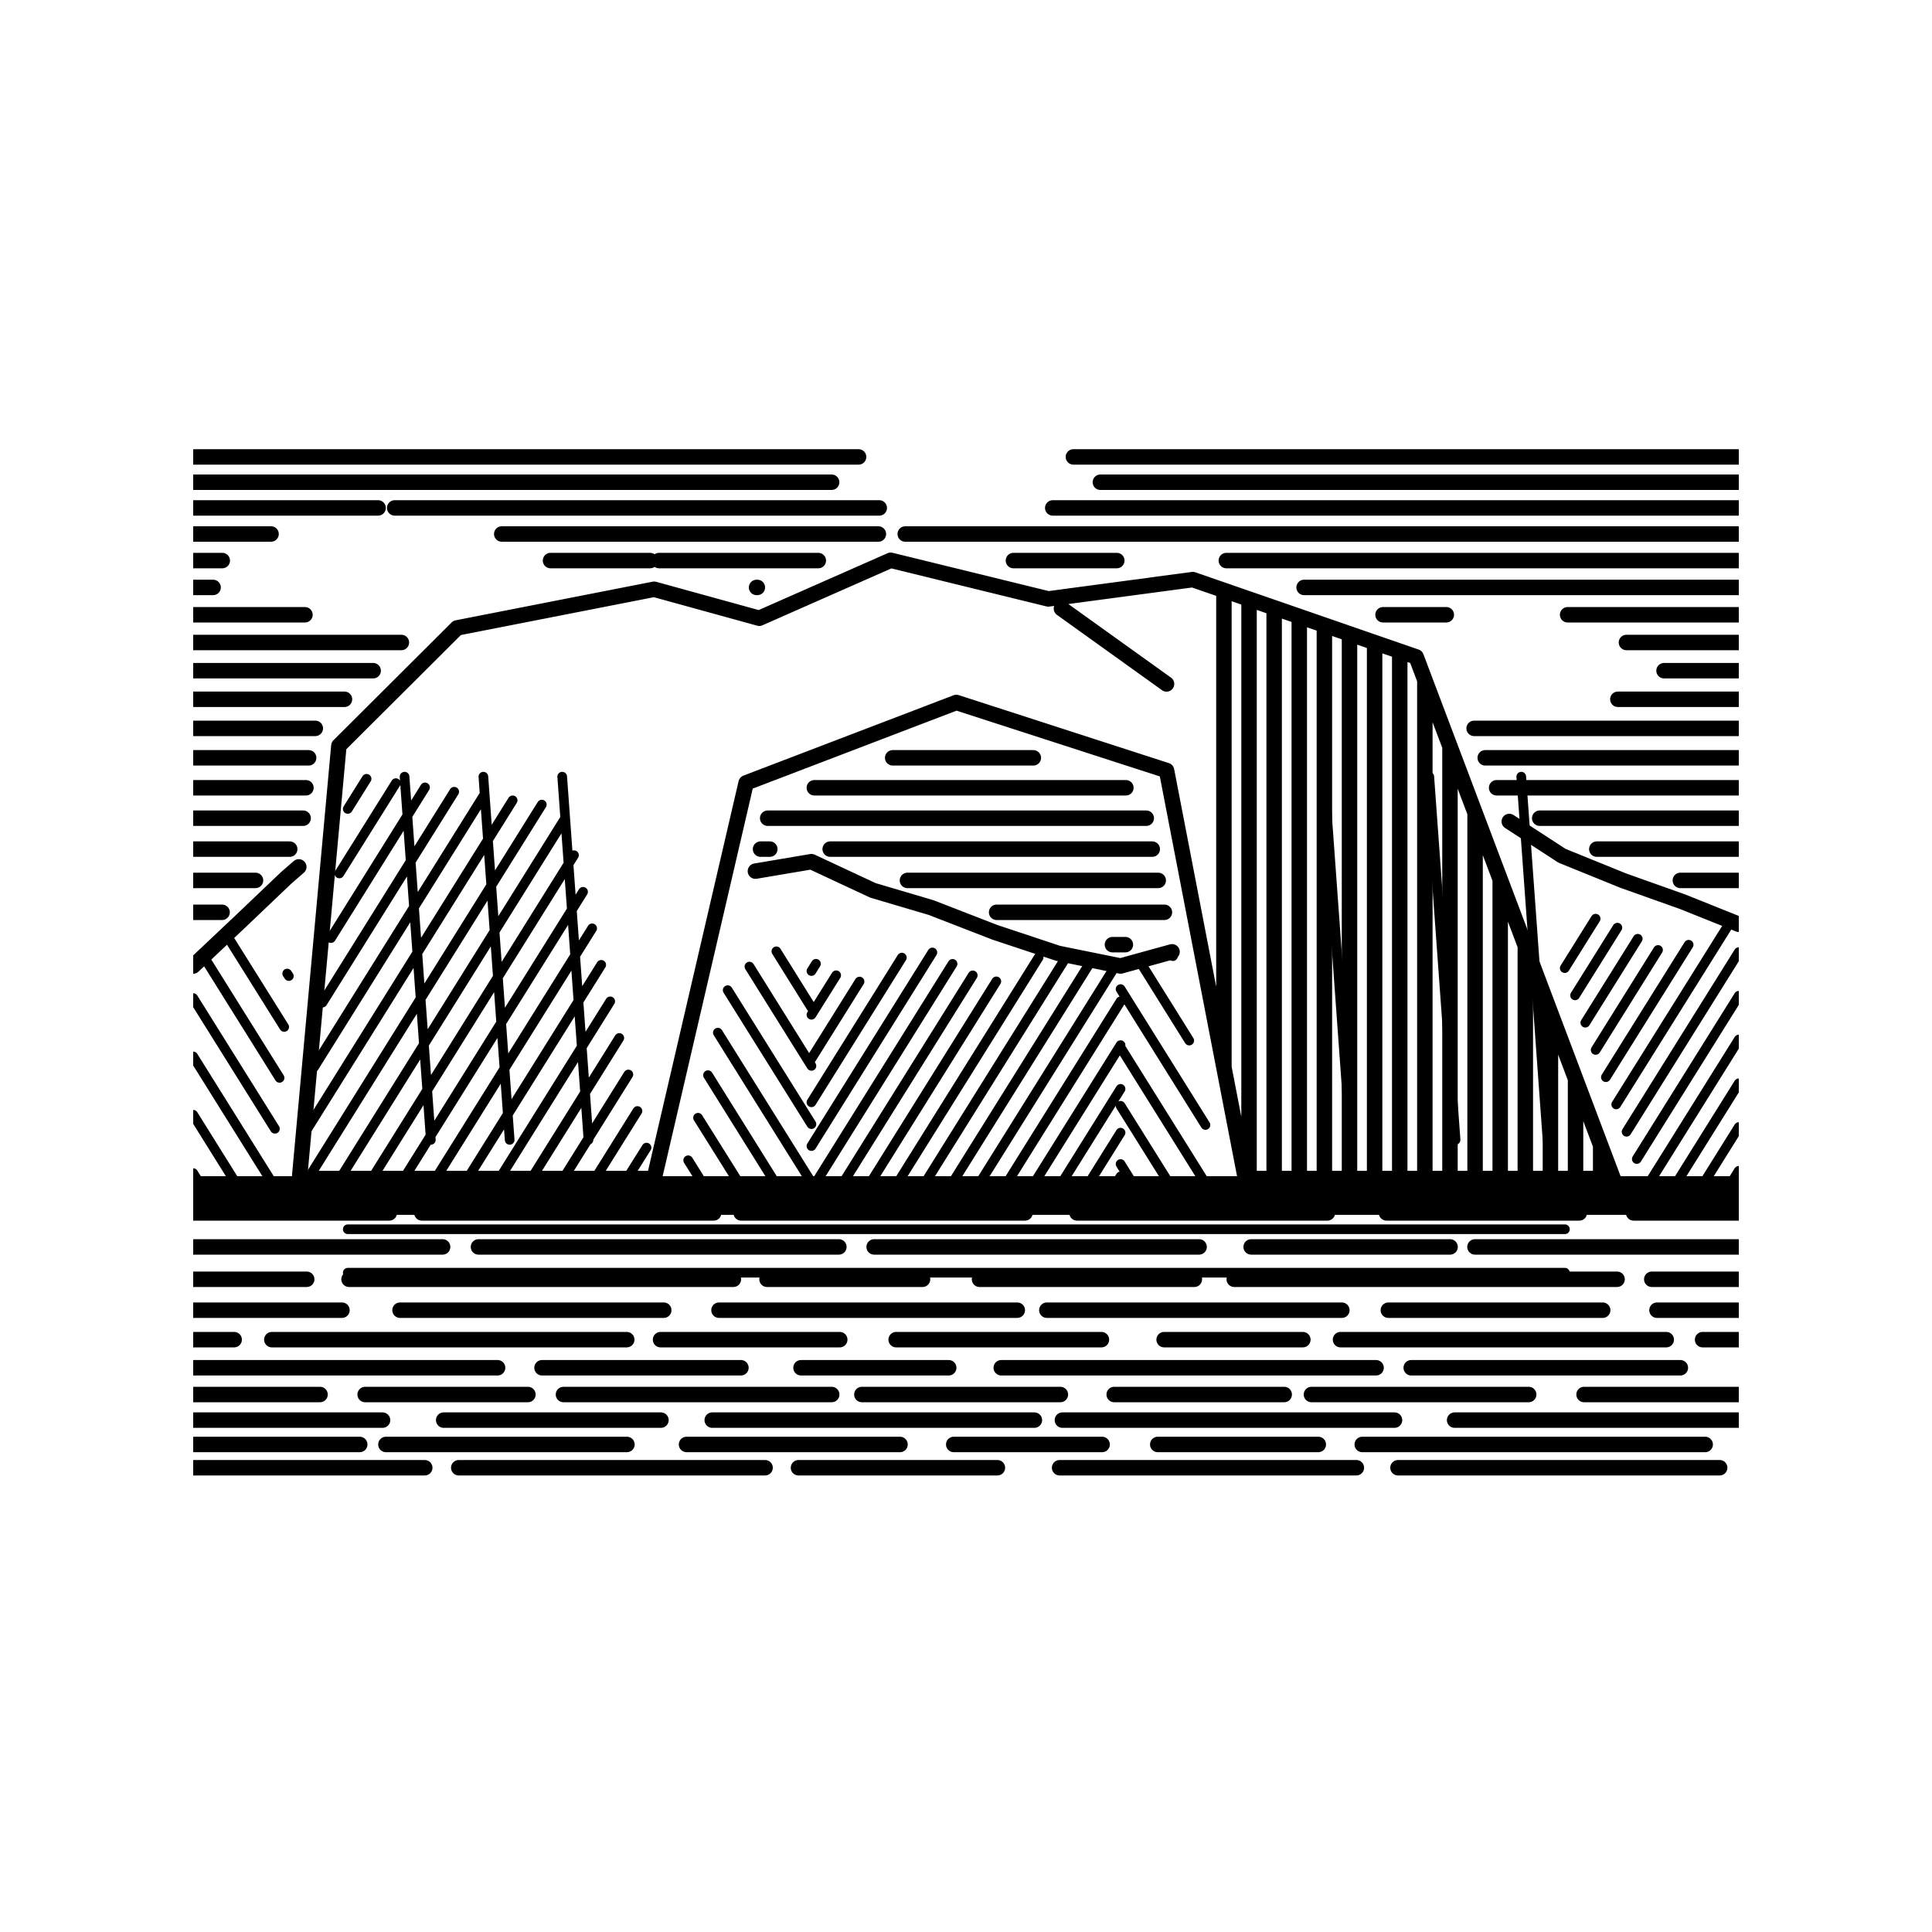
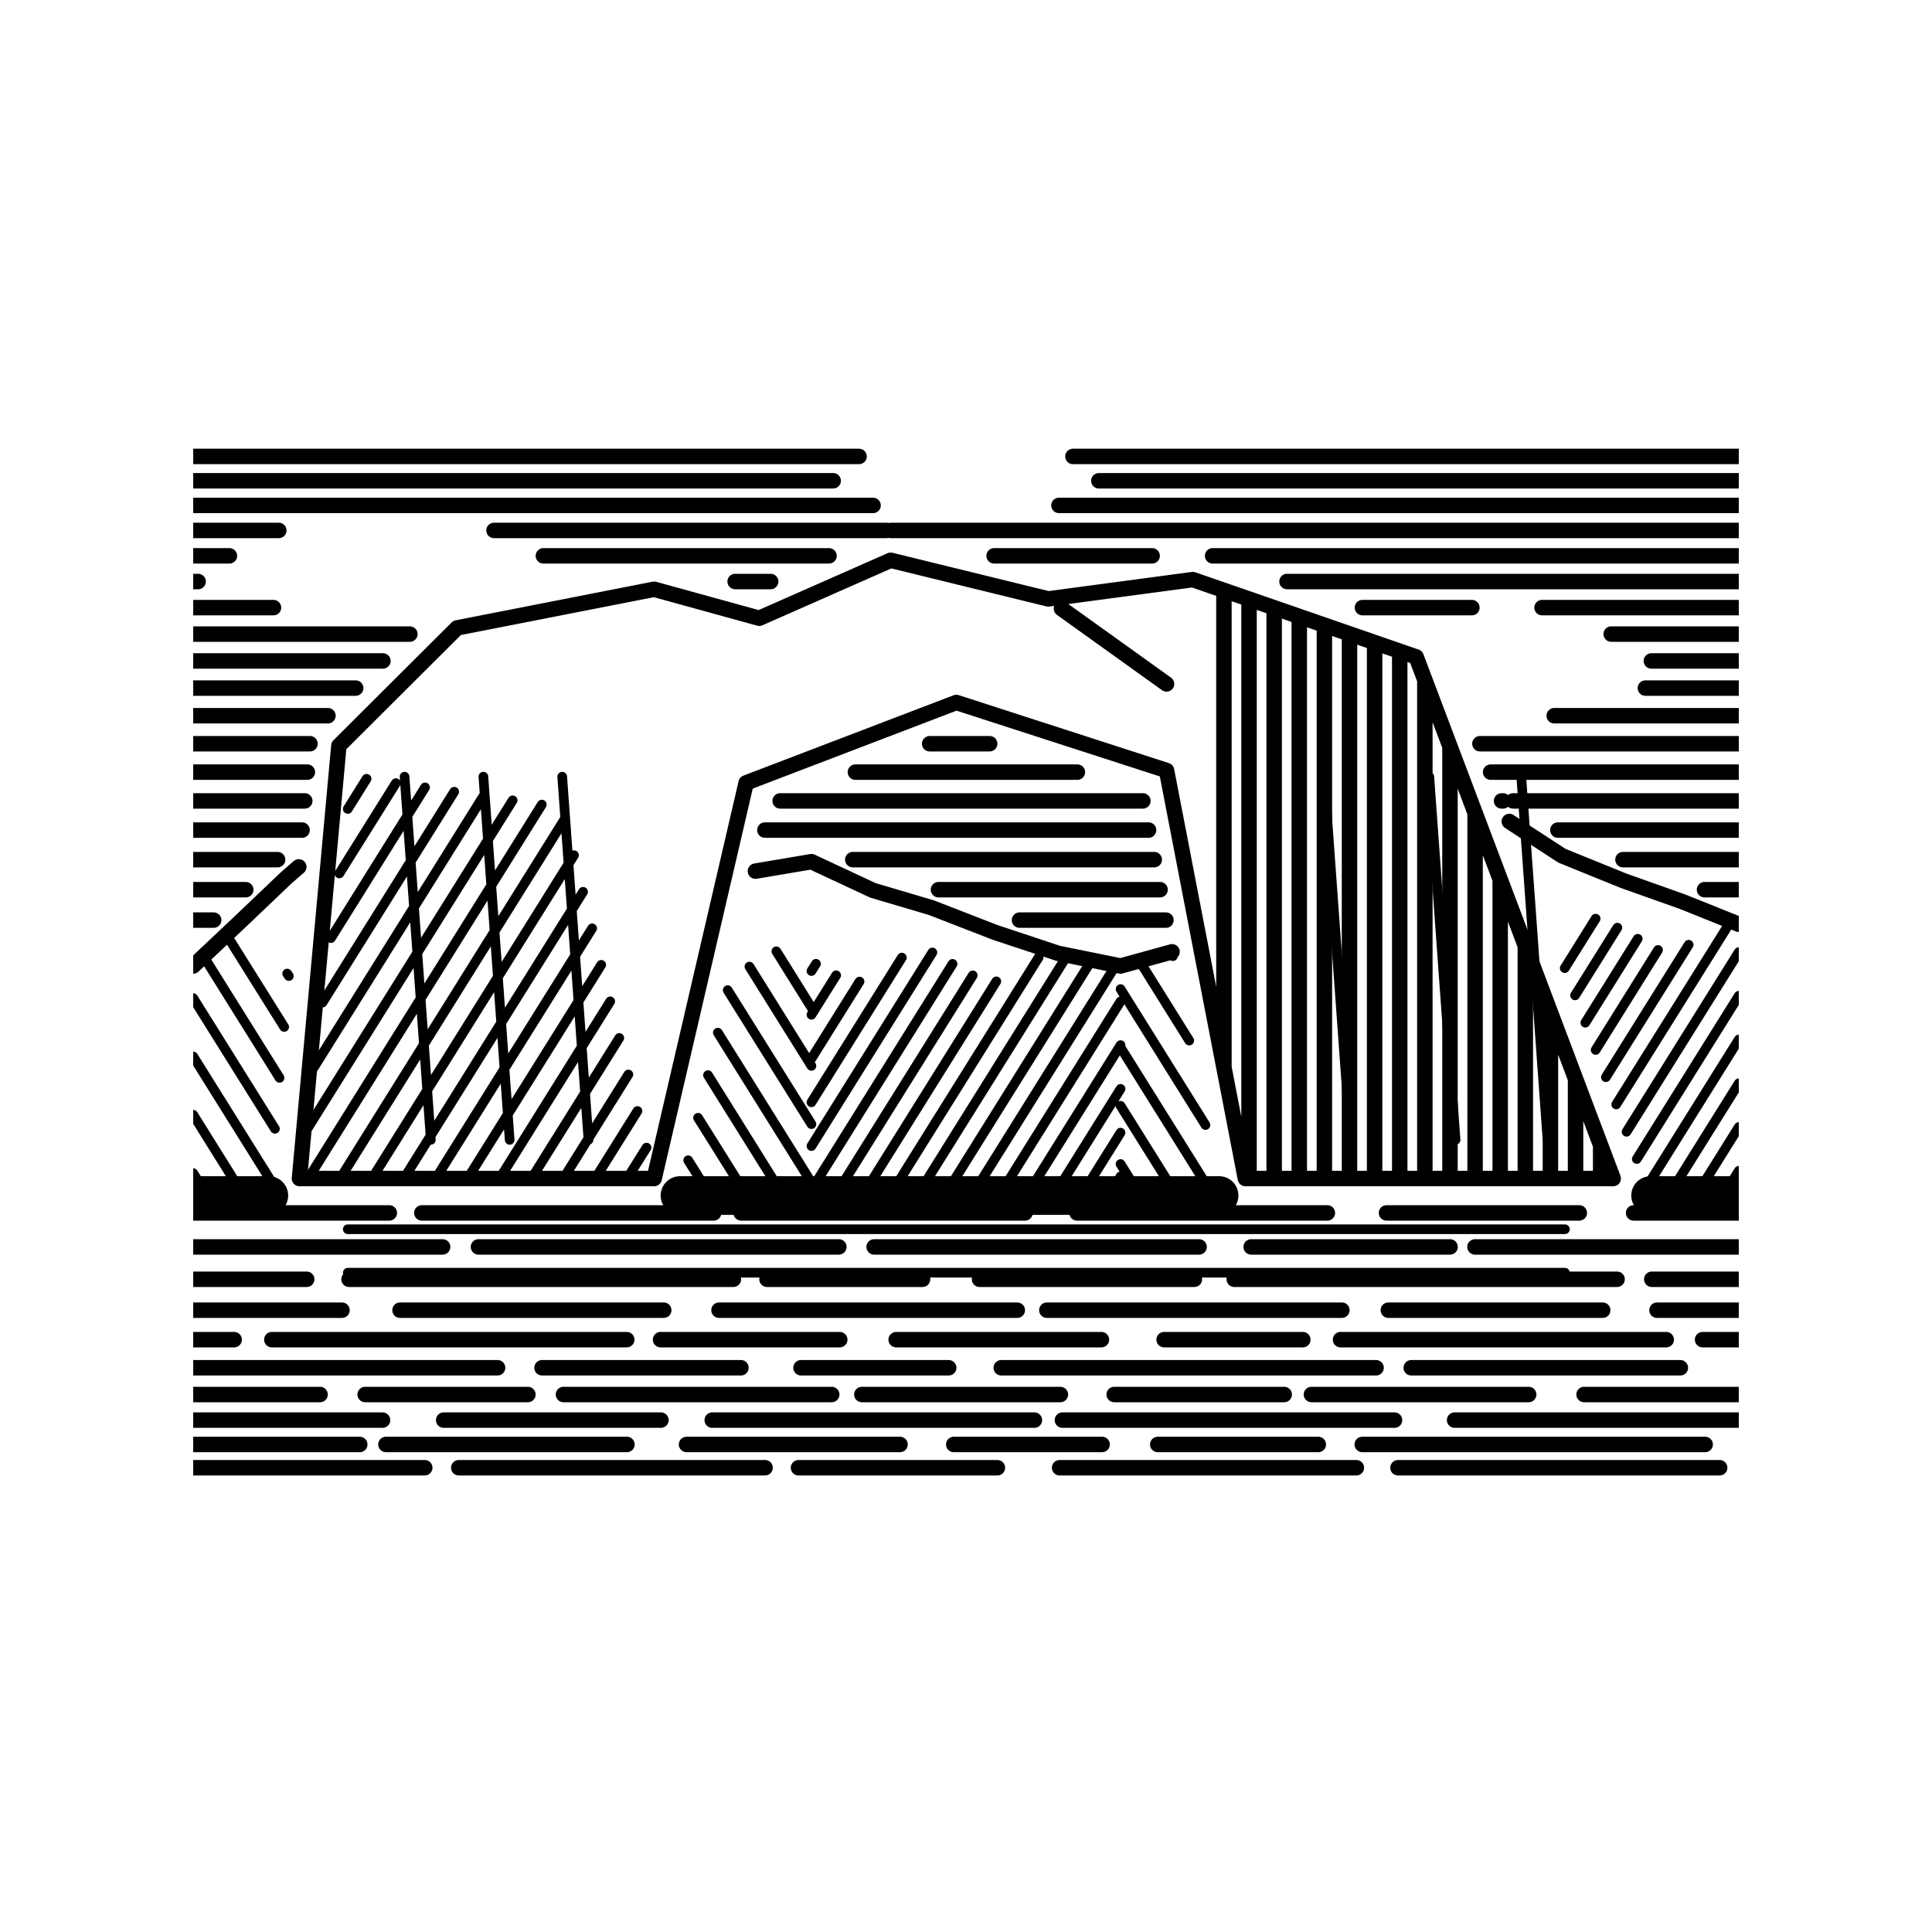
<svg xmlns="http://www.w3.org/2000/svg" viewBox="0 0 200 200">
  <defs>
    <clipPath id="w">
      <path d="M20 46L180 46L180 154L20 154Z" />
    </clipPath>
  </defs>
  <g clip-path="url(#w)" fill="none" stroke="#000" stroke-linecap="round" stroke-linejoin="round">
    <path d="M29.73 100.78L29.9 101.04M23.44 96.76L29.42 106.31M21.07 98.99L28.94 111.58M20 103.32L28.46 116.85M20 109.36L27.98 122.13M20 115.4L25.22 123.76M20 121.44L21.45 123.76M80.37 98.48L84 104.3M77.58 100.06L84 110.34M75.33 102.5L84 116.37M74.31 106.9L84 122.41M73.29 111.3L81.07 123.76M72.26 115.71L77.3 123.76M71.24 120.11L73.52 123.76M84 100.52L84.47 99.77M84 105.05L86.56 100.96M84 109.58L88.98 101.61M84 114.11L93.36 99.13M84 118.64L96.52 98.6M84 123.17L98.61 99.78M86.46 123.76L100.7 100.97M89.29 123.76L103.14 101.59M92.12 123.76L107.52 99.11M94.95 123.76L110.49 98.88M97.78 123.76L113.01 99.39M100.61 123.76L115.52 99.9M103.44 123.76L116 103.66M106.27 123.76L116 108.19M109.1 123.76L116 112.72M111.93 123.76L116 117.25M114.76 123.76L116 121.78M121.16 98.57L121.42 98.98M117.95 99.46L123.11 107.72M116 102.39L124.79 116.46M116 108.43L125.58 123.76M116 114.47L121.81 123.76M116 120.5L118.03 123.76M161.98 100.22L165.18 95.1M163.05 103.04L167.43 96.03M164.11 105.87L169.54 97.18M165.18 108.69L171.64 98.34M166.24 111.51L174.81 97.8M167.31 114.33L179.13 95.43M168.38 117.16L180 98.56M169.44 119.98L180 103.08M170.51 122.8L180 107.61M172.74 123.76L180 112.14M175.57 123.76L180 116.67M178.4 123.76L180 121.2M41.88 80.4L44.6 118M50.04 80.4L52.76 118M58.2 80.4L60.92 118M137.08 80.4L139.8 118M147.96 80.4L150.68 118M157.48 80.4L160.2 118M36 83.74L37.95 80.62M35.13 90.42L40.98 81.07M34.26 97.11L44 81.51M33.38 103.79L47.02 81.96M32.51 110.47L50.05 82.4M31.63 117.15L53.07 82.85M31.91 122L56.09 83.29M35.21 122L58.48 84.75M38.51 122L59.42 88.53M41.81 122L60.36 92.32M45.11 122L61.3 96.1M48.41 122L62.24 99.88M51.72 122L63.17 103.66M55.02 122L64.11 107.45M58.32 122L65.05 111.23M61.62 122L65.99 115.01M64.92 122L66.93 118.8M36 127.25L162 127.25M36 131.75L162 131.75" stroke-width="1" />
-     <path d="M20 47.3L88.88 47.3M111.12 47.3L180 47.3M20 49.92L86.09 49.92M113.91 49.92L180 49.92M20 52.58L39.14 52.58M40.86 52.58L91.02 52.58M108.98 52.58L180 52.58M20 55.28L28.06 55.28M51.94 55.28L90.93 55.28M93.71 55.28L180 55.28M20 58.03L23.01 58.03M56.99 58.03L67.3 58.03M68.22 58.03L84.71 58.03M104.91 58.03L115.61 58.03M126.95 58.03L180 58.03M20 60.81L22.06 60.81M78.32 60.81L78.4 60.81M135 60.81L180 60.81M20 63.64L31.57 63.64M143.17 63.64L149.72 63.64M162.28 63.64L180 63.64M20 66.51L41.55 66.51M168.37 66.51L180 66.51M20 69.43L38.63 69.43M172.26 69.43L180 69.43M20 72.39L35.66 72.39M167.48 72.39L180 72.39M20 75.4L32.64 75.4M152.6 75.4L180 75.4M20 78.45L31.95 78.45M92.41 78.45L106.97 78.45M153.75 78.45L180 78.45M20 81.55L31.67 81.55M84.3 81.55L116.55 81.55M154.93 81.55L180 81.55M20 84.7L31.38 84.7M79.47 84.7L118.66 84.7M159.39 84.7L180 84.7M20 87.9L29.99 87.9M78.73 87.9L79.69 87.9M85.94 87.9L119.28 87.9M165.3 87.9L180 87.9M20 91.14L26.45 91.14M93.94 91.14L119.9 91.14M173.95 91.14L180 91.14M20 94.44L22.99 94.44M103.17 94.44L120.54 94.44M115.16 97.79L116.5 97.79M20 100L24.76 95.51L29.61 90.89L30.93 89.74M78.2 90.18L84 89.2L90.36 92.17L96.41 93.96L102.98 96.51L109.54 98.69L116 100L121.33 98.53M156.24 85.04L161.7 88.59L168.06 91.17L174.19 93.35L180 95.68M20 125.56L40.3 125.56M43.67 125.56L73.88 125.56M76.72 125.56L106.11 125.56M111.49 125.56L137.41 125.56M143.53 125.56L163.49 125.56M169.11 125.56L180 125.56M20 129.08L45.82 129.08M49.53 129.08L86.84 129.08M90.49 129.08L124.13 129.08M129.52 129.08L150.11 129.08M152.69 129.08L180 129.08M20 132.43L31.75 132.43M36.13 132.43L75.92 132.43M79.4 132.43L95.5 132.43M101.4 132.43L123.64 132.43M127.77 132.43L167.4 132.43M170.99 132.43L180 132.43M20 135.63L35.4 135.63M41.41 135.63L68.71 135.63M74.43 135.63L105.31 135.63M108.37 135.63L138.91 135.63M143.72 135.63L165.91 135.63M171.53 135.63L180 135.63M20 138.68L24.24 138.68M28.14 138.68L64.88 138.68M68.38 138.68L86.93 138.68M92.77 138.68L114.02 138.68M120.51 138.68L134.87 138.68M138.77 138.68L172.49 138.68M176.25 138.68L180 138.68M20 141.59L51.51 141.59M56.11 141.59L76.7 141.59M82.92 141.59L98.21 141.59M103.65 141.59L142.45 141.59M146.09 141.59L173.95 141.59M20 144.36L33.13 144.36M37.8 144.36L54.65 144.36M58.33 144.36L86.1 144.36M89.22 144.36L109.77 144.36M115.34 144.36L132.94 144.36M135.76 144.36L158.25 144.36M163.98 144.36L180 144.36M20 147.01L39.6 147.01M45.93 147.01L68.42 147.01M73.73 147.01L107.08 147.01M109.98 147.01L144.36 147.01M150.58 147.01L180 147.01M20 149.53L37.24 149.53M39.95 149.53L64.9 149.53M71.07 149.53L93.17 149.53M98.73 149.53L114.09 149.53M119.85 149.53L136.47 149.53M141.02 149.53L176.52 149.53M20 151.94L43.97 151.94M47.49 151.94L79.2 151.94M82.66 151.94L103.25 151.94M109.69 151.94L140.41 151.94M144.72 151.94L178.02 151.94M31 122L35.08 77.2L47.32 65L67.72 61L78.6 64L92.2 58L108.52 62L123.48 60L146.6 68L167 122L128.92 122L120.76 79.76L99 72.72L77.24 81.04L67.72 122ZM165.7 118.56L165.7 122M163.1 111.68L163.1 122M160.5 104.79L160.5 122M157.9 97.91L157.9 122M155.3 91.03L155.3 122M152.7 84.15L152.7 122M150.1 77.26L150.1 122M147.5 70.38L147.5 122M144.9 67.41L144.9 122M142.3 66.51L142.3 122M139.7 65.61L139.7 122M137.1 64.71L137.1 122M134.5 63.81L134.5 122M131.9 62.91L131.9 122M129.3 62.01L129.3 122M126.7 61.11L126.7 110.51M109.88 63L120.76 70.8" stroke-width="1.6" />
-     <path d="M20 123.76L180 123.76" stroke-width="4" />
+     <path d="M20 47.25L88.93 47.25M111.07 47.25L180 47.25M20 49.77L86.25 49.77M113.75 49.77L180 49.77M20 52.32L90.38 52.32M109.62 52.32L180 52.32M20 54.91L28.86 54.91M51.14 54.91L91.77 54.91M92.2 54.91L180 54.91M20 57.54L23.75 57.54M56.25 57.54L85.82 57.54M102.91 57.54L119.27 57.54M125.53 57.54L180 57.54M20 60.2L20.51 60.2M76.1 60.2L79.78 60.2M133.23 60.2L180 60.2M20 62.9L28.31 62.9M141.04 62.9L152.37 62.9M159.63 62.9L180 62.9M20 65.64L42.43 65.64M166.79 65.64L180 65.64M20 68.42L39.64 68.42M170.95 68.42L180 68.42M20 71.23L36.82 71.23M170.33 71.23L180 71.23M20 74.09L33.95 74.09M160.89 74.09L180 74.09M20 76.99L32.09 76.99M96.24 76.99L102.45 76.99M153.2 76.99L180 76.99M20 79.93L31.82 79.93M88.55 79.93L111.53 79.93M154.31 79.93L180 79.93M20 82.91L31.55 82.91M80.76 82.91L118.31 82.91M155.44 82.91L155.6 82.91M156.64 82.91L180 82.91M20 85.93L31.27 85.93M79.18 85.93L118.9 85.93M161.27 85.93L180 85.93M20 88.99L28.74 88.99M88.28 88.99L119.49 88.99M168.01 88.99L180 88.99M20 92.1L25.44 92.1M97.15 92.1L120.09 92.1M176.45 92.1L180 92.1M20 95.25L22.12 95.25M105.54 95.25L120.7 95.25M20 100L24.76 95.51L29.61 90.89L30.93 89.74M78.2 90.18L84 89.2L90.36 92.17L96.41 93.96L102.98 96.51L109.54 98.69L116 100L121.33 98.53M156.24 85.04L161.7 88.59L168.06 91.17L174.19 93.35L180 95.68M20 125.56L40.3 125.56M43.67 125.56L73.88 125.56M76.72 125.56L106.11 125.56M111.49 125.56L137.41 125.56M143.53 125.56L163.49 125.56M169.11 125.56L180 125.56M20 129.08L45.82 129.08M49.53 129.08L86.84 129.08M90.49 129.08L124.13 129.08M129.52 129.08L150.11 129.08M152.69 129.08L180 129.08M20 132.43L31.75 132.43M36.13 132.43L75.92 132.43M79.4 132.43L95.5 132.43M101.4 132.43L123.64 132.43M127.77 132.43L167.4 132.43M170.99 132.43L180 132.43M20 135.63L35.4 135.63M41.41 135.63L68.71 135.63M74.43 135.63L105.31 135.63M108.37 135.63L138.91 135.63M143.72 135.63L165.91 135.63M171.53 135.63L180 135.63M20 138.68L24.24 138.68M28.14 138.68L64.88 138.68M68.38 138.68L86.93 138.68M92.77 138.68L114.02 138.68M120.51 138.68L134.87 138.68M138.77 138.68L172.49 138.68M176.25 138.68L180 138.68M20 141.59L51.51 141.59M56.11 141.59L76.7 141.59M82.92 141.59L98.21 141.59M103.65 141.59L142.45 141.59M146.09 141.59L173.95 141.59M20 144.36L33.13 144.36M37.8 144.36L54.65 144.36M58.33 144.36L86.1 144.36M89.22 144.36L109.77 144.36M115.34 144.36L132.94 144.36M135.76 144.36L158.25 144.36M163.98 144.36L180 144.36M20 147.01L39.6 147.01M45.93 147.01L68.42 147.01M73.73 147.01L107.08 147.01M109.98 147.01L144.36 147.01M150.58 147.01L180 147.01M20 149.53L37.24 149.53M39.95 149.53L64.9 149.53M71.07 149.53L93.17 149.53M98.73 149.53L114.09 149.53M119.85 149.53L136.47 149.53M141.02 149.53L176.52 149.53M20 151.94L43.97 151.94M47.49 151.94L79.2 151.94M82.66 151.94L103.25 151.94M109.69 151.94L140.41 151.94M144.72 151.94L178.02 151.94M31 122L35.08 77.2L47.32 65L67.72 61L78.6 64L92.2 58L108.52 62L123.48 60L146.6 68L167 122L128.92 122L120.76 79.76L99 72.72L77.24 81.04L67.72 122ZM165.7 118.56L165.7 122M163.1 111.68L163.1 122M160.5 104.79L160.5 122M157.9 97.91L157.9 122M155.3 91.03L155.3 122M152.7 84.15L152.7 122M150.1 77.26L150.1 122M147.5 70.38L147.5 122M144.9 67.41L144.9 122M142.3 66.51L142.3 122M139.7 65.61L139.7 122M137.1 64.71L137.1 122M134.5 63.81L134.5 122M131.9 62.91L131.9 122M129.3 62.01L129.3 122M126.7 61.11L126.7 110.51M109.88 63L120.76 70.8" stroke-width="1.6" />
+     <path d="M20 123.76L27.83 123.76M70.39 123.76L126.2 123.76M170.87 123.76L180 123.76" stroke-width="4" />
  </g>
</svg>
